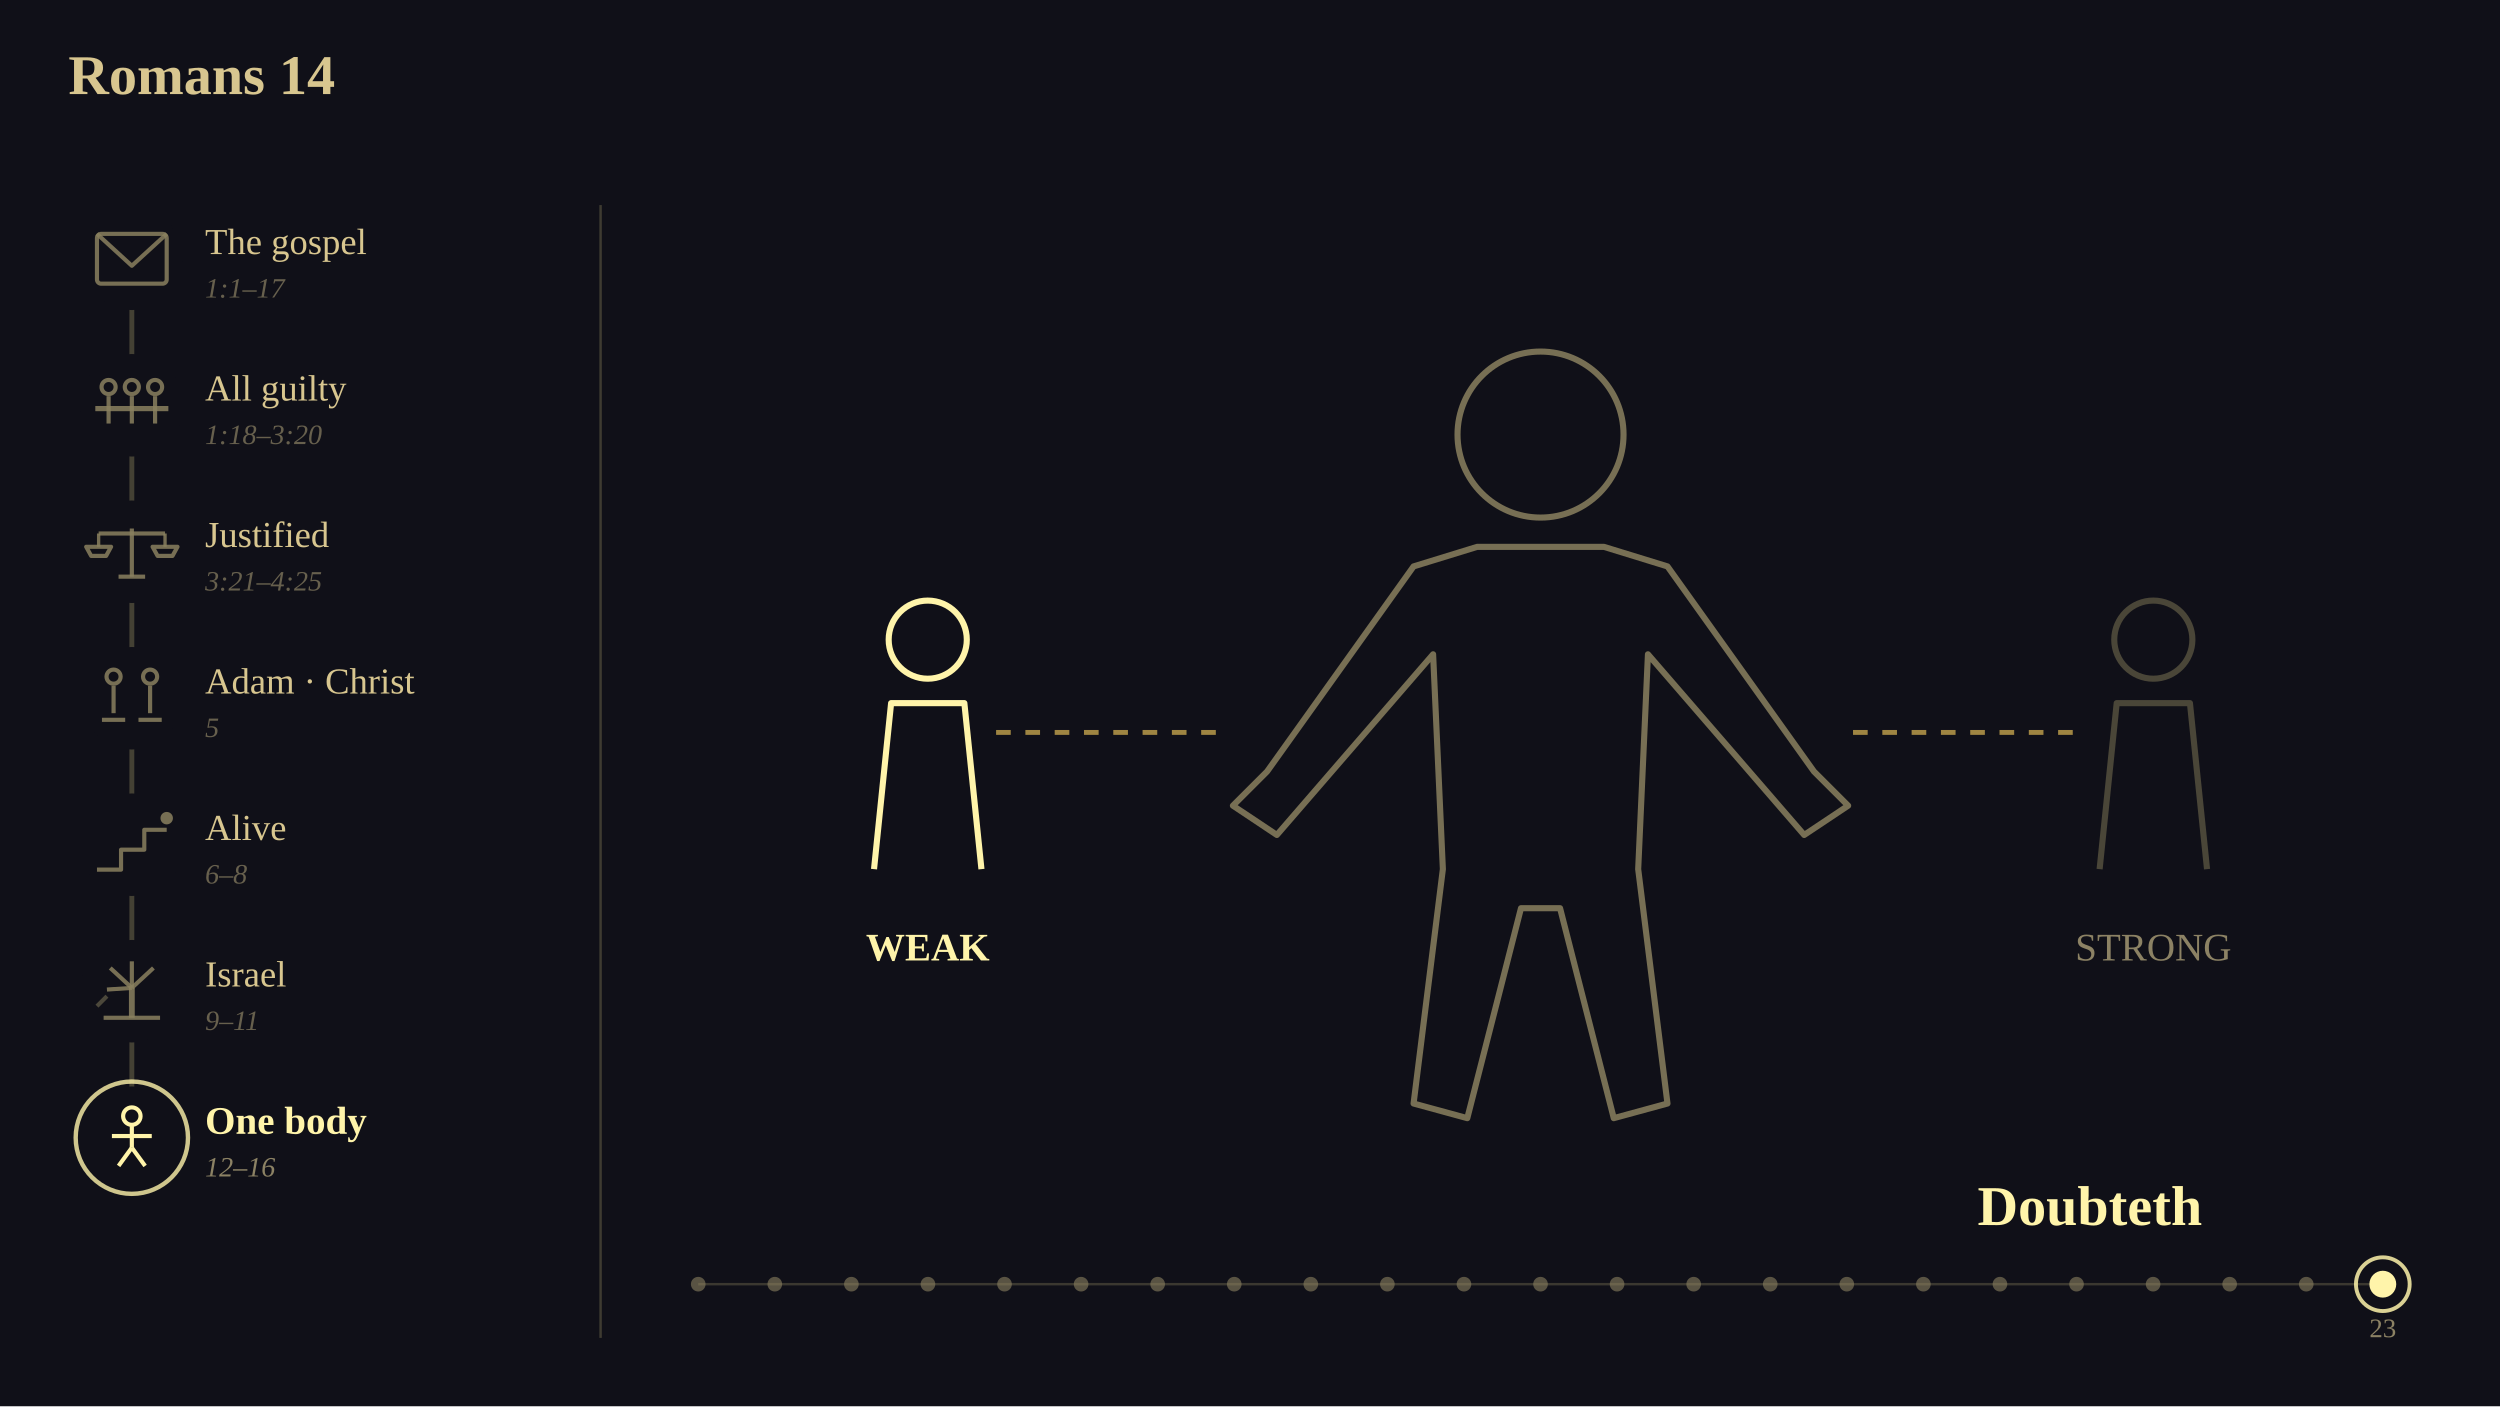
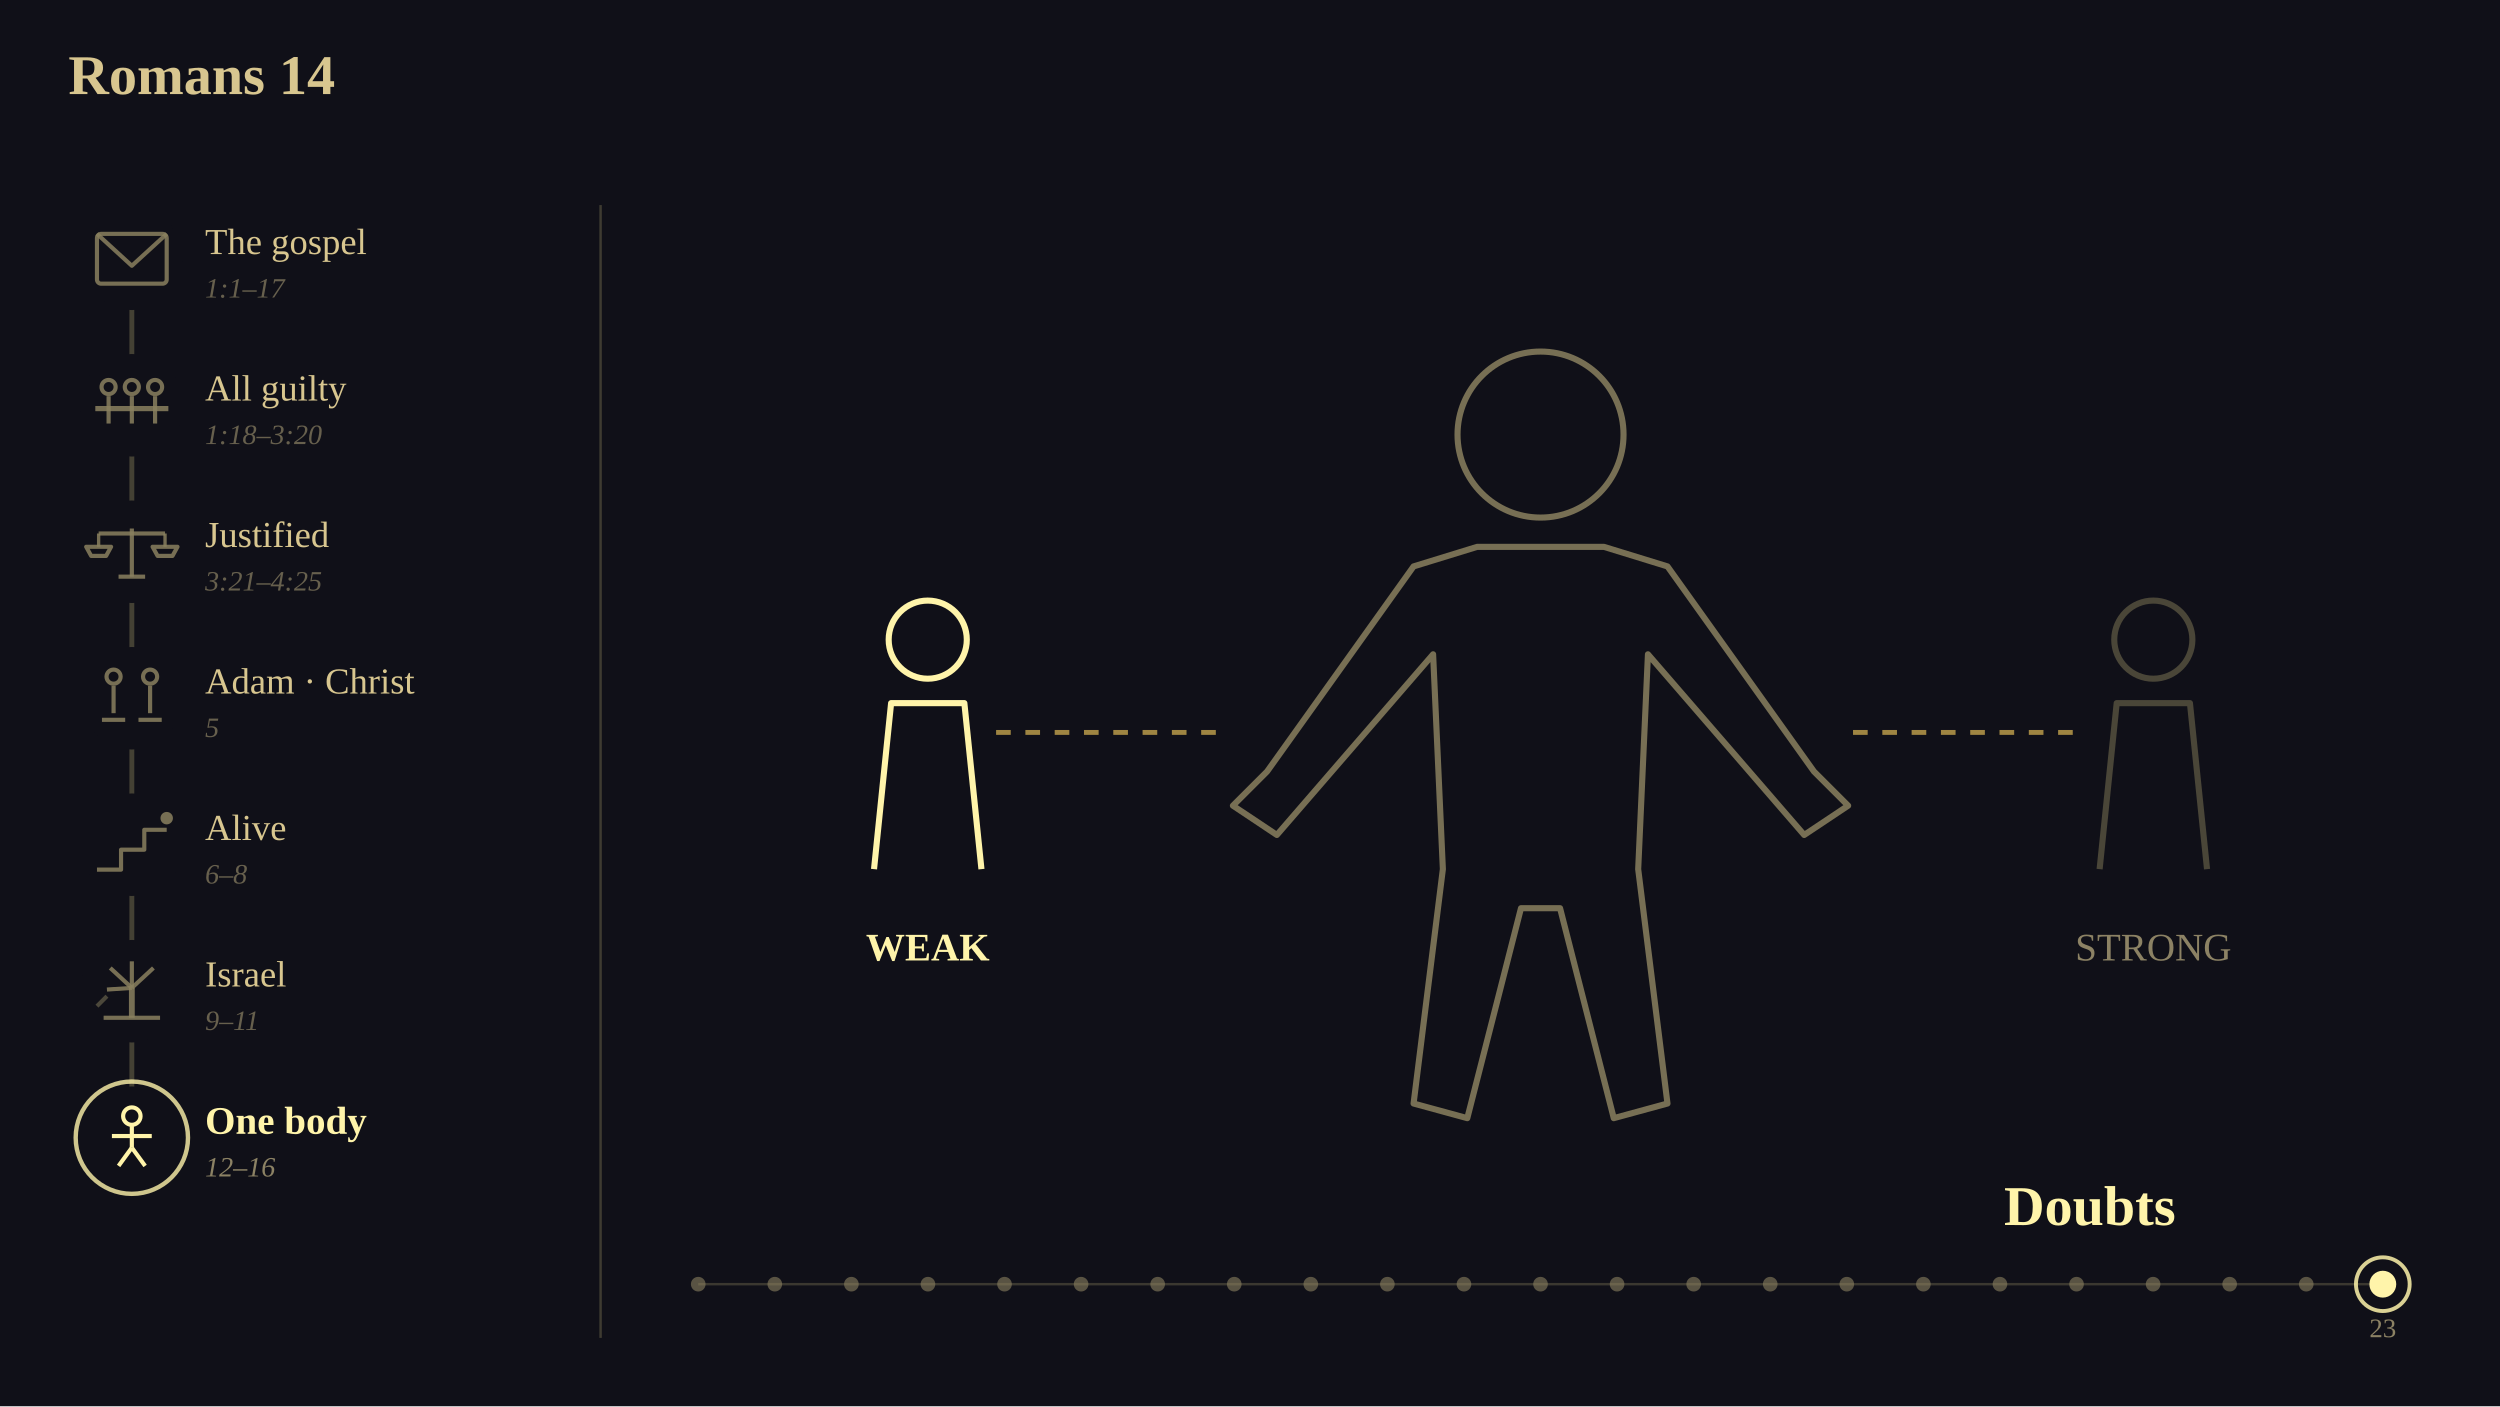
<svg xmlns="http://www.w3.org/2000/svg" viewBox="0 0 1024 576" width="1024" height="576" font-family="Georgia, 'Times New Roman', serif">
  <rect x="0" y="0" width="1024" height="576" fill="rgb(16,16,24)" />
  <text x="28" y="24" font-size="23" text-anchor="start" dominant-baseline="text-before-edge" fill="rgb(216,198,143)" font-family="Georgia, 'Times New Roman', serif" font-weight="bold">Romans 14</text>
  <line x1="54" y1="106" x2="54" y2="466" stroke="rgb(74,70,56)" stroke-width="2" stroke-opacity="0.898" />
  <circle cx="54" cy="106" r="21" fill="rgb(16,16,24)" />
  <rect x="39.72" y="95.8" width="28.56" height="20.4" rx="1.7" fill="none" stroke="rgb(138,129,95)" stroke-width="1.7" stroke-opacity="0.847" />
  <polyline points="39.72,95.8 54,108.86 68.28,95.8" stroke-linejoin="round" fill="none" stroke="rgb(138,129,95)" stroke-width="1.7" stroke-opacity="0.847" />
  <text x="84" y="99" font-size="15" text-anchor="start" dominant-baseline="central" fill="rgb(216,198,143)" font-family="Georgia, 'Times New Roman', serif">The gospel</text>
  <text x="84" y="118" font-size="11.5" text-anchor="start" dominant-baseline="central" fill="rgb(140,130,100)" font-family="Georgia, 'Times New Roman', serif" fill-opacity="0.698" font-style="italic">1:1–17</text>
  <circle cx="54" cy="166" r="21" fill="rgb(16,16,24)" />
  <circle cx="44.48" cy="158.52" r="2.89" fill="none" stroke="rgb(138,129,95)" stroke-width="1.7" stroke-opacity="0.847" />
  <line x1="44.48" y1="162.26" x2="44.48" y2="173.48" stroke="rgb(138,129,95)" stroke-width="1.7" stroke-opacity="0.847" />
  <circle cx="54" cy="158.52" r="2.89" fill="none" stroke="rgb(138,129,95)" stroke-width="1.7" stroke-opacity="0.847" />
  <line x1="54" y1="162.26" x2="54" y2="173.48" stroke="rgb(138,129,95)" stroke-width="1.7" stroke-opacity="0.847" />
  <circle cx="63.52" cy="158.52" r="2.89" fill="none" stroke="rgb(138,129,95)" stroke-width="1.7" stroke-opacity="0.847" />
  <line x1="63.52" y1="162.26" x2="63.52" y2="173.48" stroke="rgb(138,129,95)" stroke-width="1.7" stroke-opacity="0.847" />
  <line x1="39.04" y1="167.36" x2="68.96" y2="167.36" stroke="rgb(138,129,95)" stroke-width="2.12" stroke-opacity="0.847" />
  <text x="84" y="159" font-size="15" text-anchor="start" dominant-baseline="central" fill="rgb(216,198,143)" font-family="Georgia, 'Times New Roman', serif">All guilty</text>
  <text x="84" y="178" font-size="11.5" text-anchor="start" dominant-baseline="central" fill="rgb(140,130,100)" font-family="Georgia, 'Times New Roman', serif" fill-opacity="0.698" font-style="italic">1:18–3:20</text>
  <circle cx="54" cy="226" r="21" fill="rgb(16,16,24)" />
  <line x1="54" y1="216.48" x2="54" y2="236.2" stroke="rgb(138,129,95)" stroke-width="1.7" stroke-opacity="0.847" />
  <line x1="48.56" y1="236.2" x2="59.44" y2="236.2" stroke="rgb(138,129,95)" stroke-width="1.7" stroke-opacity="0.847" />
  <line x1="40.4" y1="218.52" x2="67.6" y2="218.52" stroke="rgb(138,129,95)" stroke-width="1.7" stroke-opacity="0.847" />
  <line x1="40.4" y1="218.52" x2="40.4" y2="223.96" stroke="rgb(138,129,95)" stroke-width="1.36" stroke-opacity="0.847" />
  <polygon points="35.3,223.96 45.5,223.96 43.46,227.7 37.34,227.7" stroke-linejoin="round" fill="none" stroke="rgb(138,129,95)" stroke-width="1.7" stroke-opacity="0.847" />
  <line x1="67.6" y1="218.52" x2="67.6" y2="223.96" stroke="rgb(138,129,95)" stroke-width="1.36" stroke-opacity="0.847" />
  <polygon points="62.5,223.96 72.7,223.96 70.66,227.7 64.54,227.7" stroke-linejoin="round" fill="none" stroke="rgb(138,129,95)" stroke-width="1.7" stroke-opacity="0.847" />
  <text x="84" y="219" font-size="15" text-anchor="start" dominant-baseline="central" fill="rgb(216,198,143)" font-family="Georgia, 'Times New Roman', serif">Justified</text>
  <text x="84" y="238" font-size="11.5" text-anchor="start" dominant-baseline="central" fill="rgb(140,130,100)" font-family="Georgia, 'Times New Roman', serif" fill-opacity="0.698" font-style="italic">3:21–4:25</text>
  <circle cx="54" cy="286" r="21" fill="rgb(16,16,24)" />
  <circle cx="46.52" cy="277.16" r="2.89" fill="none" stroke="rgb(138,129,95)" stroke-width="1.7" stroke-opacity="0.847" />
  <line x1="46.52" y1="280.9" x2="46.52" y2="292.12" stroke="rgb(138,129,95)" stroke-width="1.7" stroke-opacity="0.847" />
  <line x1="41.76" y1="294.84" x2="51.28" y2="294.84" stroke="rgb(138,129,95)" stroke-width="1.7" stroke-opacity="0.847" />
  <circle cx="61.48" cy="277.16" r="2.89" fill="none" stroke="rgb(138,129,95)" stroke-width="1.7" stroke-opacity="0.847" />
  <line x1="61.48" y1="280.9" x2="61.48" y2="292.12" stroke="rgb(138,129,95)" stroke-width="1.7" stroke-opacity="0.847" />
  <line x1="56.72" y1="294.84" x2="66.24" y2="294.84" stroke="rgb(138,129,95)" stroke-width="1.7" stroke-opacity="0.847" />
  <text x="84" y="279" font-size="15" text-anchor="start" dominant-baseline="central" fill="rgb(216,198,143)" font-family="Georgia, 'Times New Roman', serif">Adam · Christ</text>
  <text x="84" y="298" font-size="11.5" text-anchor="start" dominant-baseline="central" fill="rgb(140,130,100)" font-family="Georgia, 'Times New Roman', serif" fill-opacity="0.698" font-style="italic">5</text>
  <circle cx="54" cy="346" r="21" fill="rgb(16,16,24)" />
  <polyline points="39.72,356.2 49.58,356.2 49.58,348.04 59.1,348.04 59.1,339.88 68.28,339.88" stroke-linejoin="round" fill="none" stroke="rgb(138,129,95)" stroke-width="1.7" stroke-opacity="0.847" />
  <circle cx="68.28" cy="335.12" r="2.55" fill="rgb(138,129,95)" fill-opacity="0.847" />
  <text x="84" y="339" font-size="15" text-anchor="start" dominant-baseline="central" fill="rgb(216,198,143)" font-family="Georgia, 'Times New Roman', serif">Alive</text>
  <text x="84" y="358" font-size="11.5" text-anchor="start" dominant-baseline="central" fill="rgb(140,130,100)" font-family="Georgia, 'Times New Roman', serif" fill-opacity="0.698" font-style="italic">6–8</text>
  <circle cx="54" cy="406" r="21" fill="rgb(16,16,24)" />
  <line x1="54" y1="416.88" x2="54" y2="404.64" stroke="rgb(138,129,95)" stroke-width="2.38" stroke-opacity="0.847" />
  <line x1="42.44" y1="416.88" x2="65.56" y2="416.88" stroke="rgb(138,129,95)" stroke-width="1.7" stroke-opacity="0.847" />
  <line x1="54" y1="404.64" x2="45.16" y2="396.48" stroke="rgb(138,129,95)" stroke-width="1.7" stroke-opacity="0.847" />
  <line x1="54" y1="404.64" x2="54" y2="393.76" stroke="rgb(138,129,95)" stroke-width="1.7" stroke-opacity="0.847" />
  <line x1="54" y1="404.64" x2="62.84" y2="396.48" stroke="rgb(138,129,95)" stroke-width="1.7" stroke-opacity="0.847" />
  <line x1="54" y1="404.64" x2="43.8" y2="405.32" stroke="rgb(138,129,95)" stroke-width="1.7" stroke-opacity="0.847" />
  <line x1="43.8" y1="408.04" x2="39.72" y2="412.12" stroke="rgb(138,129,95)" stroke-width="1.7" stroke-opacity="0.498" />
  <text x="84" y="399" font-size="15" text-anchor="start" dominant-baseline="central" fill="rgb(216,198,143)" font-family="Georgia, 'Times New Roman', serif">Israel</text>
  <text x="84" y="418" font-size="11.5" text-anchor="start" dominant-baseline="central" fill="rgb(140,130,100)" font-family="Georgia, 'Times New Roman', serif" fill-opacity="0.698" font-style="italic">9–11</text>
  <circle cx="54" cy="466" r="21" fill="rgb(16,16,24)" />
  <circle cx="54" cy="457.16" r="3.57" fill="none" stroke="rgb(255,244,170)" stroke-width="1.7" />
  <line x1="54" y1="461.24" x2="54" y2="470.08" stroke="rgb(255,244,170)" stroke-width="1.7" />
  <line x1="45.84" y1="465.32" x2="62.16" y2="465.32" stroke="rgb(255,244,170)" stroke-width="1.7" />
  <line x1="54" y1="470.08" x2="48.56" y2="477.56" stroke="rgb(255,244,170)" stroke-width="1.7" />
  <line x1="54" y1="470.08" x2="59.44" y2="477.56" stroke="rgb(255,244,170)" stroke-width="1.7" />
  <ellipse cx="54" cy="466" rx="23" ry="23" fill="none" stroke="rgb(255,244,170)" stroke-width="1.8" stroke-opacity="0.800" />
  <text x="84" y="459" font-size="16" text-anchor="start" dominant-baseline="central" fill="rgb(255,244,170)" font-family="Georgia, 'Times New Roman', serif" font-weight="bold">One body</text>
  <text x="84" y="478" font-size="11.5" text-anchor="start" dominant-baseline="central" fill="rgb(140,130,100)" font-family="Georgia, 'Times New Roman', serif" font-style="italic">12–16</text>
  <line x1="246" y1="84" x2="246" y2="548" stroke="rgb(74,70,56)" stroke-width="1" stroke-opacity="0.800" />
  <circle cx="631" cy="178" r="34" fill="none" stroke="rgb(138,129,95)" stroke-width="2.5" stroke-opacity="0.847" />
  <polygon points="605,224 579,232 519,316 505,330 523,342 587,268 591,356 579,452 601,458 623,372 639,372 661,458 683,452 671,356 675,268 739,342 757,330 743,316 683,232 657,224" stroke-linejoin="round" fill="none" stroke="rgb(138,129,95)" stroke-width="2.5" stroke-opacity="0.847" />
  <circle cx="380" cy="262" r="16" fill="none" stroke="rgb(255,244,170)" stroke-width="2.5" />
  <polyline points="358,356 365,288 395,288 402,356" stroke-linejoin="round" fill="none" stroke="rgb(255,244,170)" stroke-width="2.5" />
  <text x="380" y="388" font-size="16" text-anchor="middle" dominant-baseline="central" fill="rgb(255,244,170)" font-family="Georgia, 'Times New Roman', serif" font-weight="bold">WEAK</text>
  <circle cx="882" cy="262" r="16" fill="none" stroke="rgb(74,70,56)" stroke-width="2.5" />
  <polyline points="860,356 867,288 897,288 904,356" stroke-linejoin="round" fill="none" stroke="rgb(74,70,56)" stroke-width="2.5" />
  <text x="882" y="388" font-size="16" text-anchor="middle" dominant-baseline="central" fill="rgb(140,130,100)" font-family="Georgia, 'Times New Roman', serif">STRONG</text>
  <line x1="408" y1="300" x2="503" y2="300" stroke="rgb(255,212,94)" stroke-width="2" stroke-opacity="0.600" stroke-dasharray="6,6" />
  <line x1="759" y1="300" x2="854" y2="300" stroke="rgb(255,212,94)" stroke-width="2" stroke-opacity="0.600" stroke-dasharray="6,6" />
  <line x1="286" y1="526" x2="976" y2="526" stroke="rgb(74,70,56)" stroke-width="1" stroke-opacity="0.749" />
  <circle cx="286" cy="526" r="3" fill="rgb(138,129,95)" fill-opacity="0.600" />
  <circle cx="317.36" cy="526" r="3" fill="rgb(138,129,95)" fill-opacity="0.600" />
  <circle cx="348.73" cy="526" r="3" fill="rgb(138,129,95)" fill-opacity="0.600" />
  <circle cx="380.09" cy="526" r="3" fill="rgb(138,129,95)" fill-opacity="0.600" />
  <circle cx="411.45" cy="526" r="3" fill="rgb(138,129,95)" fill-opacity="0.600" />
  <circle cx="442.82" cy="526" r="3" fill="rgb(138,129,95)" fill-opacity="0.600" />
  <circle cx="474.18" cy="526" r="3" fill="rgb(138,129,95)" fill-opacity="0.600" />
  <circle cx="505.55" cy="526" r="3" fill="rgb(138,129,95)" fill-opacity="0.600" />
  <circle cx="536.91" cy="526" r="3" fill="rgb(138,129,95)" fill-opacity="0.600" />
  <circle cx="568.27" cy="526" r="3" fill="rgb(138,129,95)" fill-opacity="0.600" />
  <circle cx="599.64" cy="526" r="3" fill="rgb(138,129,95)" fill-opacity="0.600" />
  <circle cx="631" cy="526" r="3" fill="rgb(138,129,95)" fill-opacity="0.600" />
  <circle cx="662.36" cy="526" r="3" fill="rgb(138,129,95)" fill-opacity="0.600" />
  <circle cx="693.73" cy="526" r="3" fill="rgb(138,129,95)" fill-opacity="0.600" />
  <circle cx="725.09" cy="526" r="3" fill="rgb(138,129,95)" fill-opacity="0.600" />
  <circle cx="756.45" cy="526" r="3" fill="rgb(138,129,95)" fill-opacity="0.600" />
  <circle cx="787.82" cy="526" r="3" fill="rgb(138,129,95)" fill-opacity="0.600" />
  <circle cx="819.18" cy="526" r="3" fill="rgb(138,129,95)" fill-opacity="0.600" />
  <circle cx="850.55" cy="526" r="3" fill="rgb(138,129,95)" fill-opacity="0.600" />
  <circle cx="881.91" cy="526" r="3" fill="rgb(138,129,95)" fill-opacity="0.600" />
  <circle cx="913.27" cy="526" r="3" fill="rgb(138,129,95)" fill-opacity="0.600" />
  <circle cx="944.64" cy="526" r="3" fill="rgb(138,129,95)" fill-opacity="0.600" />
  <circle cx="976" cy="526" r="5.5" fill="rgb(255,244,170)" />
  <ellipse cx="976" cy="526" rx="11" ry="11" fill="none" stroke="rgb(255,244,170)" stroke-width="1.6" stroke-opacity="0.847" />
  <text x="976" y="544" font-size="11" text-anchor="middle" dominant-baseline="central" fill="rgb(140,130,100)" font-family="Georgia, 'Times New Roman', serif">23</text>
-   <text x="856" y="494" font-size="23" text-anchor="middle" dominant-baseline="central" fill="rgb(255,244,170)" font-family="Georgia, 'Times New Roman', serif" font-weight="bold">Doubteth</text>
+   <text x="856" y="494" font-size="23" text-anchor="middle" dominant-baseline="central" fill="rgb(255,244,170)" font-family="Georgia, 'Times New Roman', serif" font-weight="bold">Doubts</text>
</svg>
